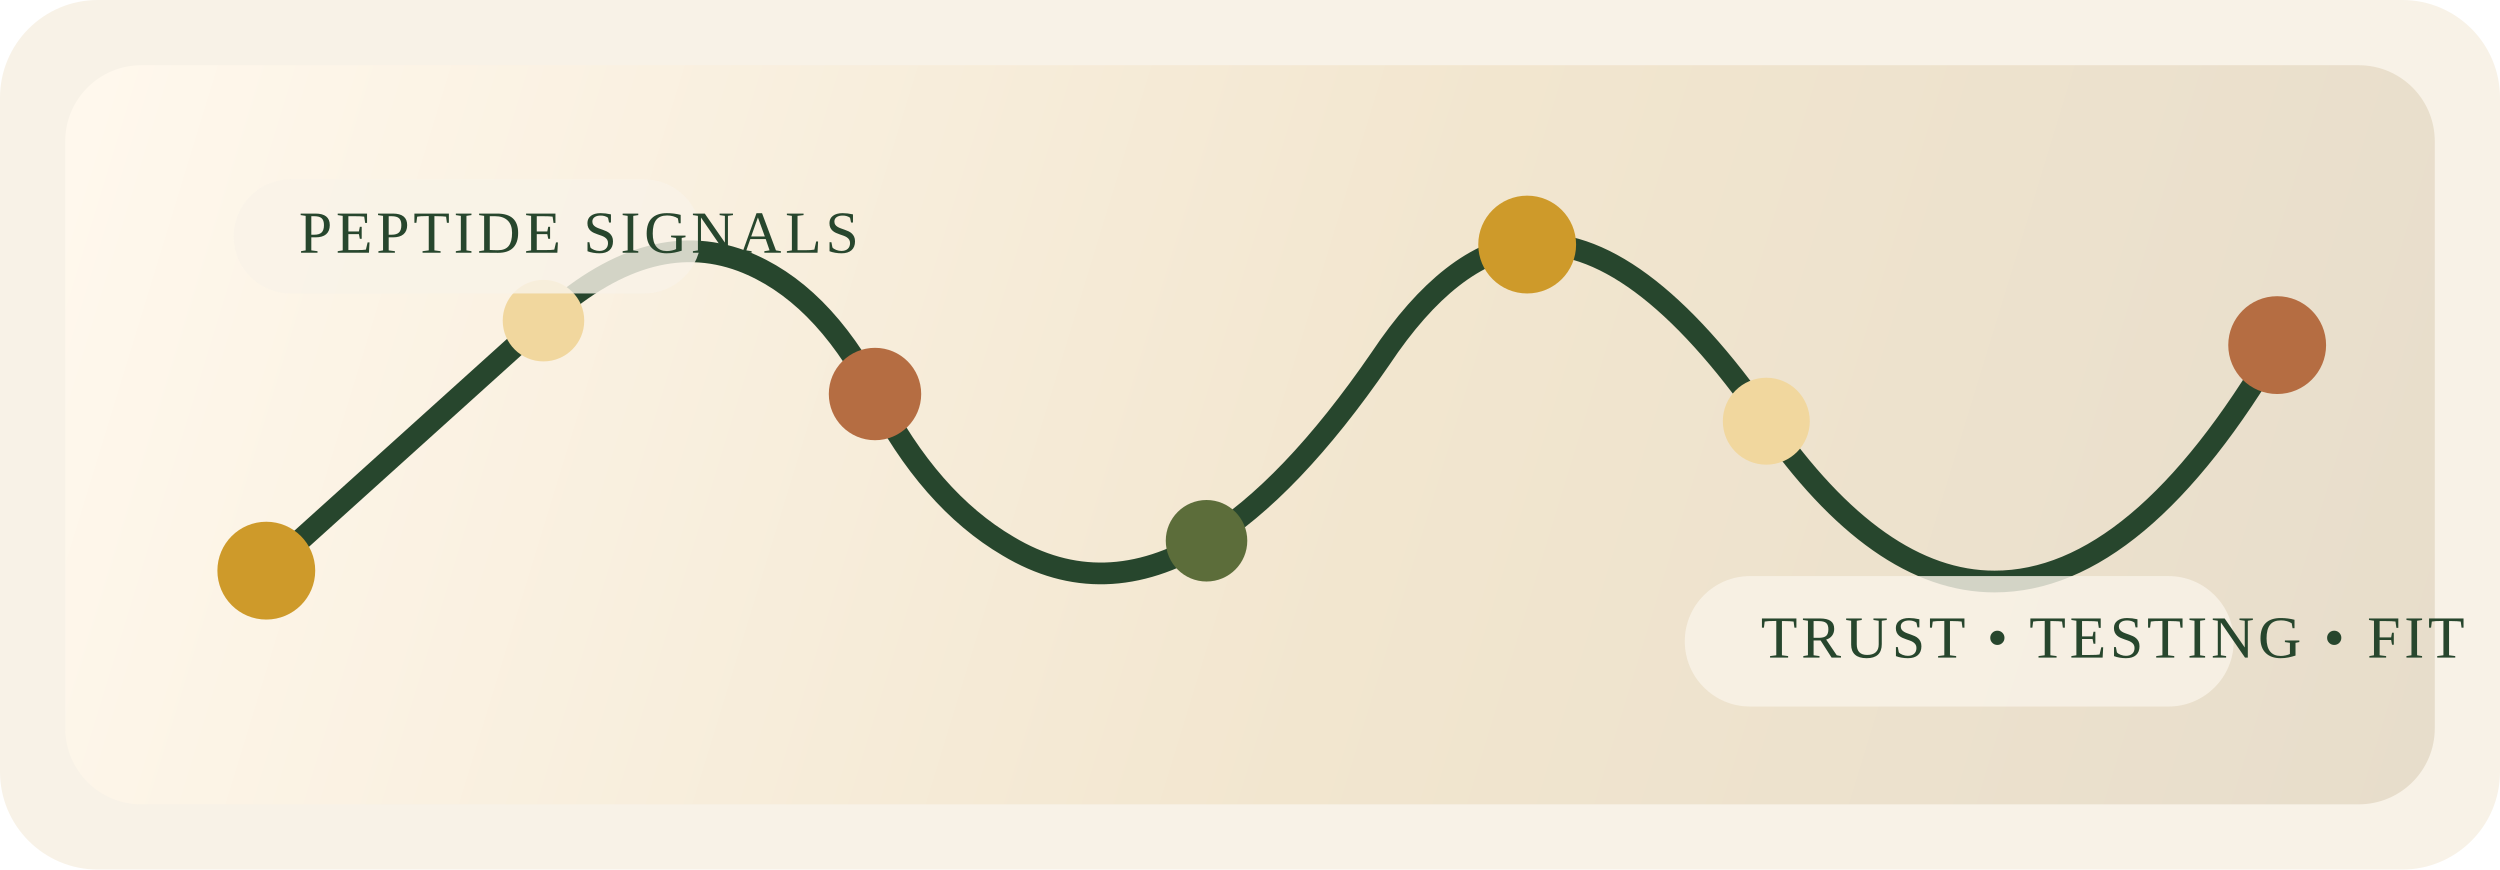
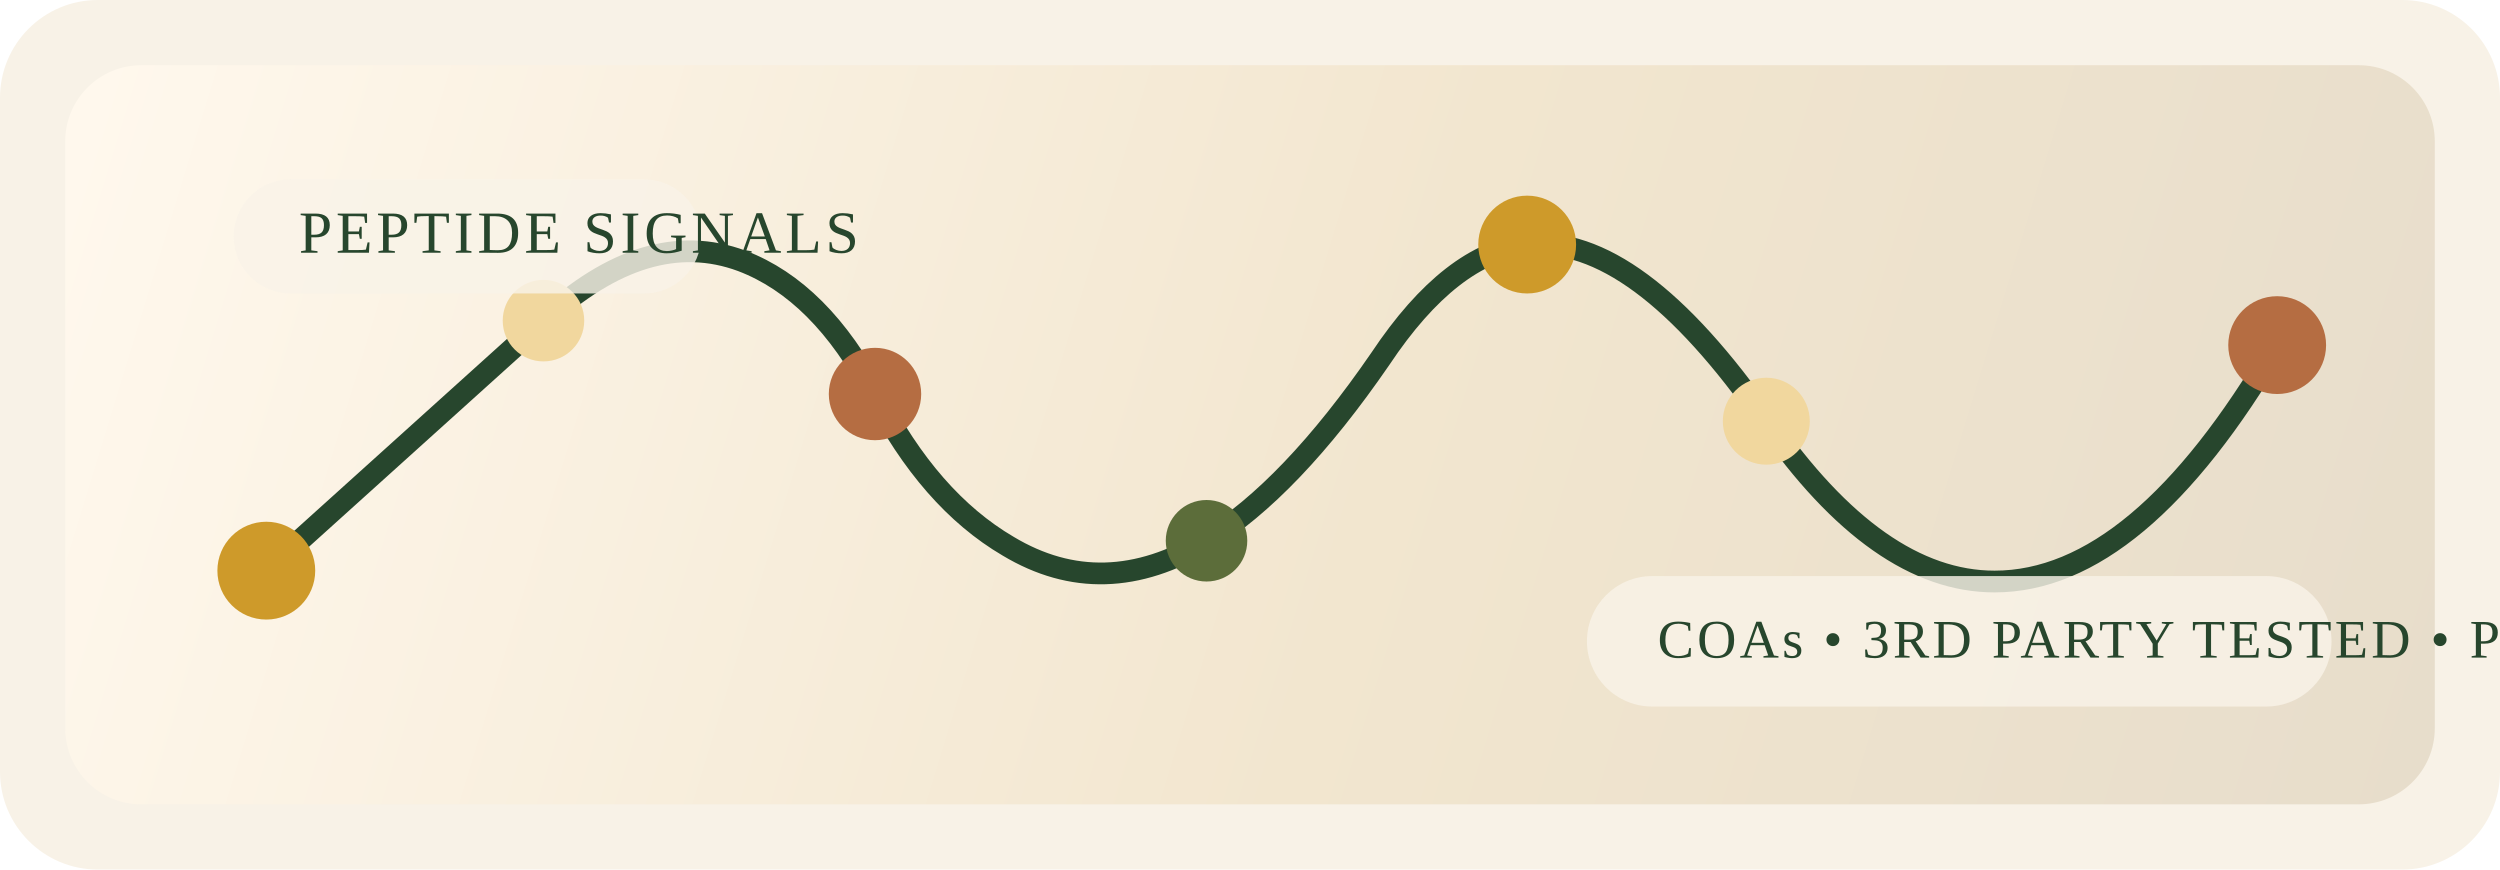
<svg xmlns="http://www.w3.org/2000/svg" width="920" height="320" viewBox="0 0 920 320" fill="none" role="img" aria-labelledby="title desc">
  <rect width="920" height="320" rx="36" fill="#F8F2E7" />
  <rect x="24" y="24" width="872" height="272" rx="28" fill="url(#bg)" />
  <path d="M98 210C132 179.333 166 148.667 200 118C225.333 94.667 249.667 87.333 273 96C292.333 103.333 308.667 119.667 322 145C335.333 171 351.667 189.667 371 201C394.333 215 418.667 214.333 444 199C464.667 186.333 486 164 508 132C525.333 106 543.333 92 562 90C588.667 87.333 618 109 650 155C677.333 194.333 705.333 214 734 214C769.333 214 804 185 838 127" stroke="#27462D" stroke-width="8" stroke-linecap="round" />
  <circle cx="98" cy="210" r="18" fill="#CE9A2A" />
  <circle cx="200" cy="118" r="15" fill="#F1D79E" />
  <circle cx="322" cy="145" r="17" fill="#B56D42" />
  <circle cx="444" cy="199" r="15" fill="#5C6D3A" />
  <circle cx="562" cy="90" r="18" fill="#CE9A2A" />
  <circle cx="650" cy="155" r="16" fill="#F1D79E" />
  <circle cx="838" cy="127" r="18" fill="#B56D42" />
  <rect x="86" y="66" width="172" height="42" rx="21" fill="rgba(248,242,231,0.82)" />
  <text x="110" y="93" fill="#27462D" font-family="Georgia, 'Times New Roman', serif" font-size="22" letter-spacing="1.4">PEPTIDE SIGNALS</text>
-   <rect x="620" y="212" width="202" height="48" rx="24" fill="rgba(248,242,231,0.82)" />
-   <text x="648" y="242" fill="#27462D" font-family="Georgia, 'Times New Roman', serif" font-size="22" letter-spacing="1.4">TRUST • TESTING • FIT</text>
+   <rect x="584" y="212" width="274" height="48" rx="24" fill="rgba(248,242,231,0.82)" />
+   <text x="610" y="242" fill="#27462D" font-family="Georgia, 'Times New Roman', serif" font-size="20" letter-spacing="1.2">COAs • 3RD PARTY TESTED • PURITY</text>
  <defs>
    <linearGradient id="bg" x1="36" y1="28" x2="893" y2="290" gradientUnits="userSpaceOnUse">
      <stop stop-color="#FFF8ED" />
      <stop offset="0.55" stop-color="#F2E6CF" />
      <stop offset="1" stop-color="#E7DDCB" />
    </linearGradient>
  </defs>
</svg>
